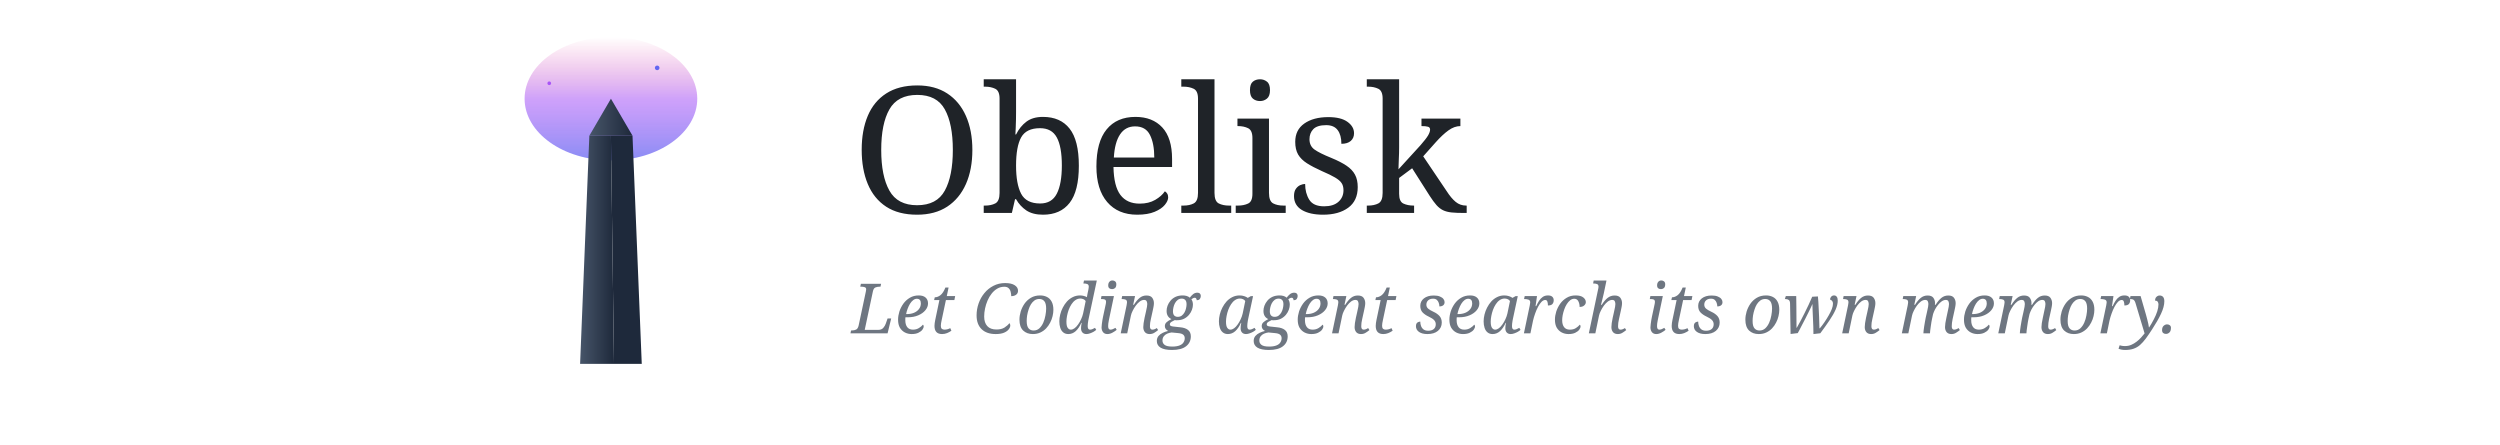
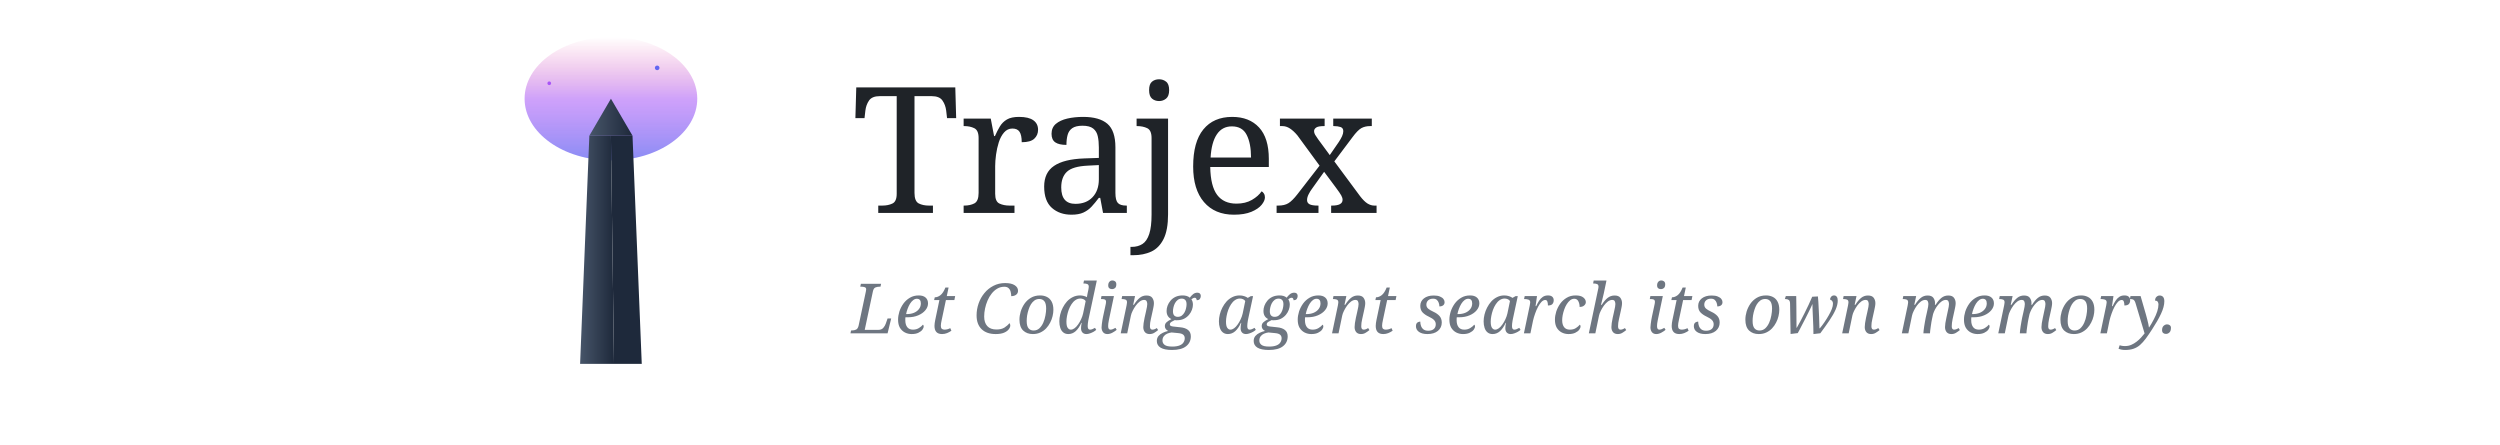
<svg xmlns="http://www.w3.org/2000/svg" viewBox="0 0 540 96" width="540" height="96">
  <defs>
    <linearGradient id="aurora" x1="0" y1="0" x2="0" y2="1">
      <stop offset="0" stop-color="#ec4899" stop-opacity="0" />
      <stop offset="0.5" stop-color="#a855f7" stop-opacity="0.55" />
      <stop offset="1" stop-color="#6366f1" stop-opacity="0.75" />
    </linearGradient>
    <linearGradient id="stone" x1="0" y1="0" x2="1" y2="0">
      <stop offset="0" stop-color="#475569" />
      <stop offset="1" stop-color="#1e293b" />
    </linearGradient>
  </defs>
  <g transform="translate(92 8) scale(0.333)">
    <ellipse cx="120" cy="40" rx="56" ry="40" fill="url(#aurora)" />
    <polygon points="120,40 106,64 134,64" fill="url(#stone)" />
    <polygon points="106,64 120,64 122,212 100,212" fill="url(#stone)" />
    <polygon points="120,64 134,64 140,212 122,212" fill="#1e293b" />
    <circle cx="80" cy="30" r="1.2" fill="#a855f7" />
    <circle cx="150" cy="20" r="1.5" fill="#6366f1" />
  </g>
-   <text x="184" y="46" font-family="Iowan Old Style, Charter, Georgia, serif" font-size="38" font-weight="500" fill="#1f2328" letter-spacing="-0.4">Obelisk</text>
+   <text x="184" y="46" font-family="Iowan Old Style, Charter, Georgia, serif" font-size="38" font-weight="500" fill="#1f2328" letter-spacing="-0.4">Trajex</text>
  <text x="184" y="72" font-family="Iowan Old Style, Charter, Georgia, serif" font-size="15" font-style="italic" fill="#6e7681">Let Coding agent search its own memory.</text>
</svg>
